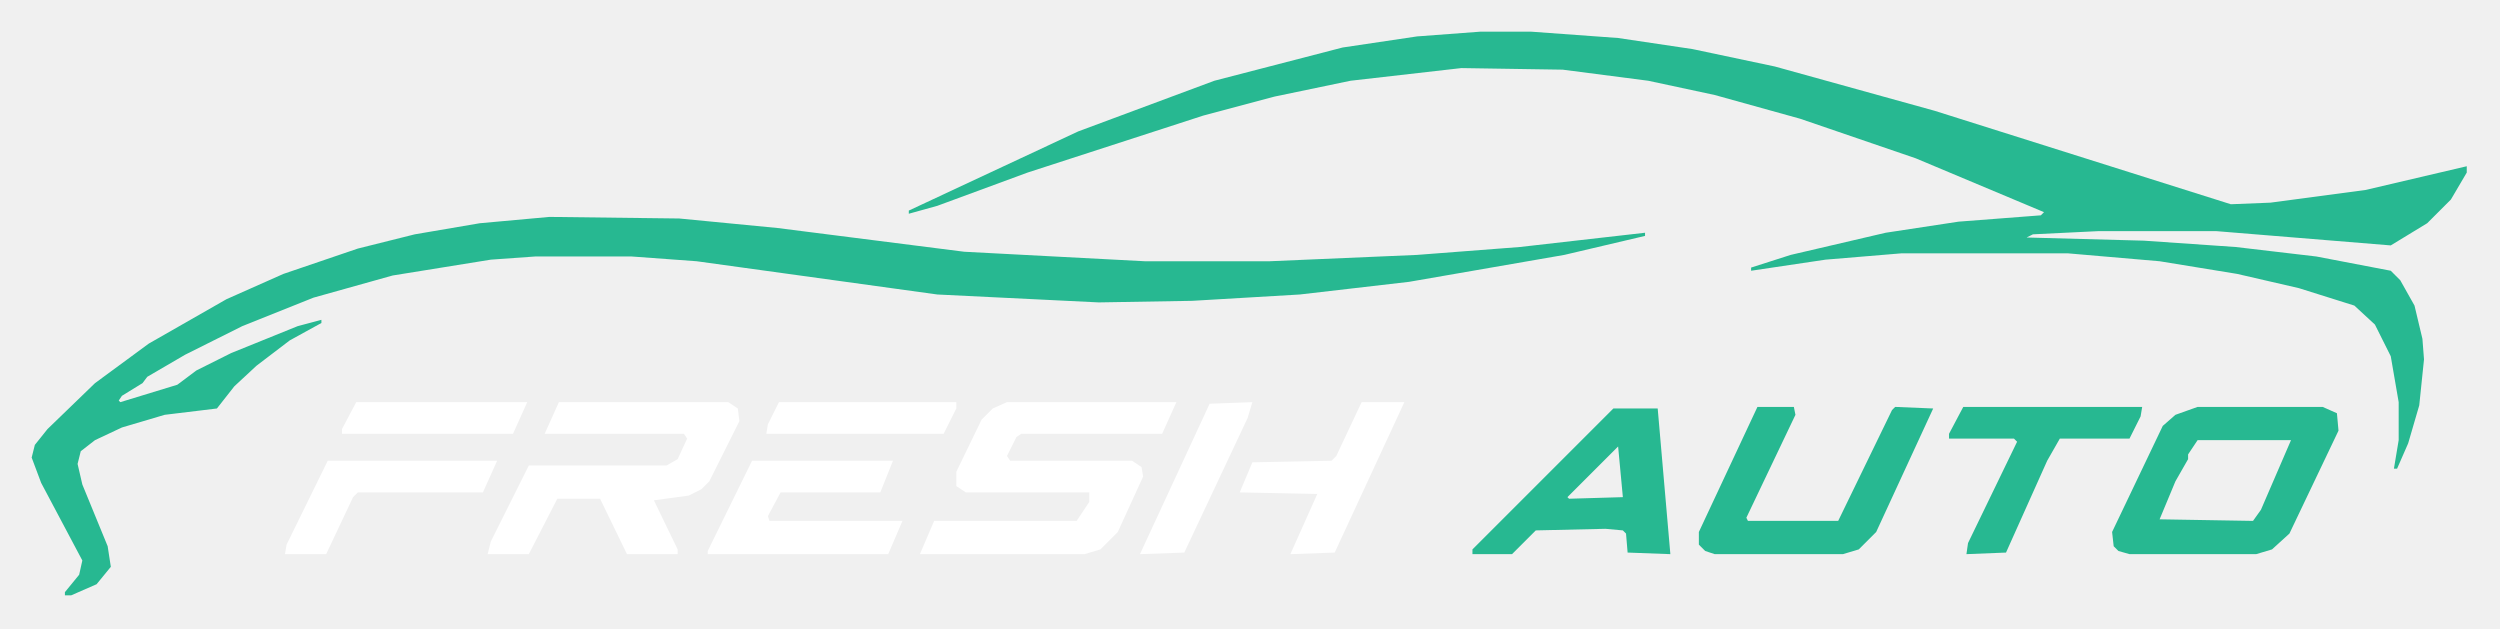
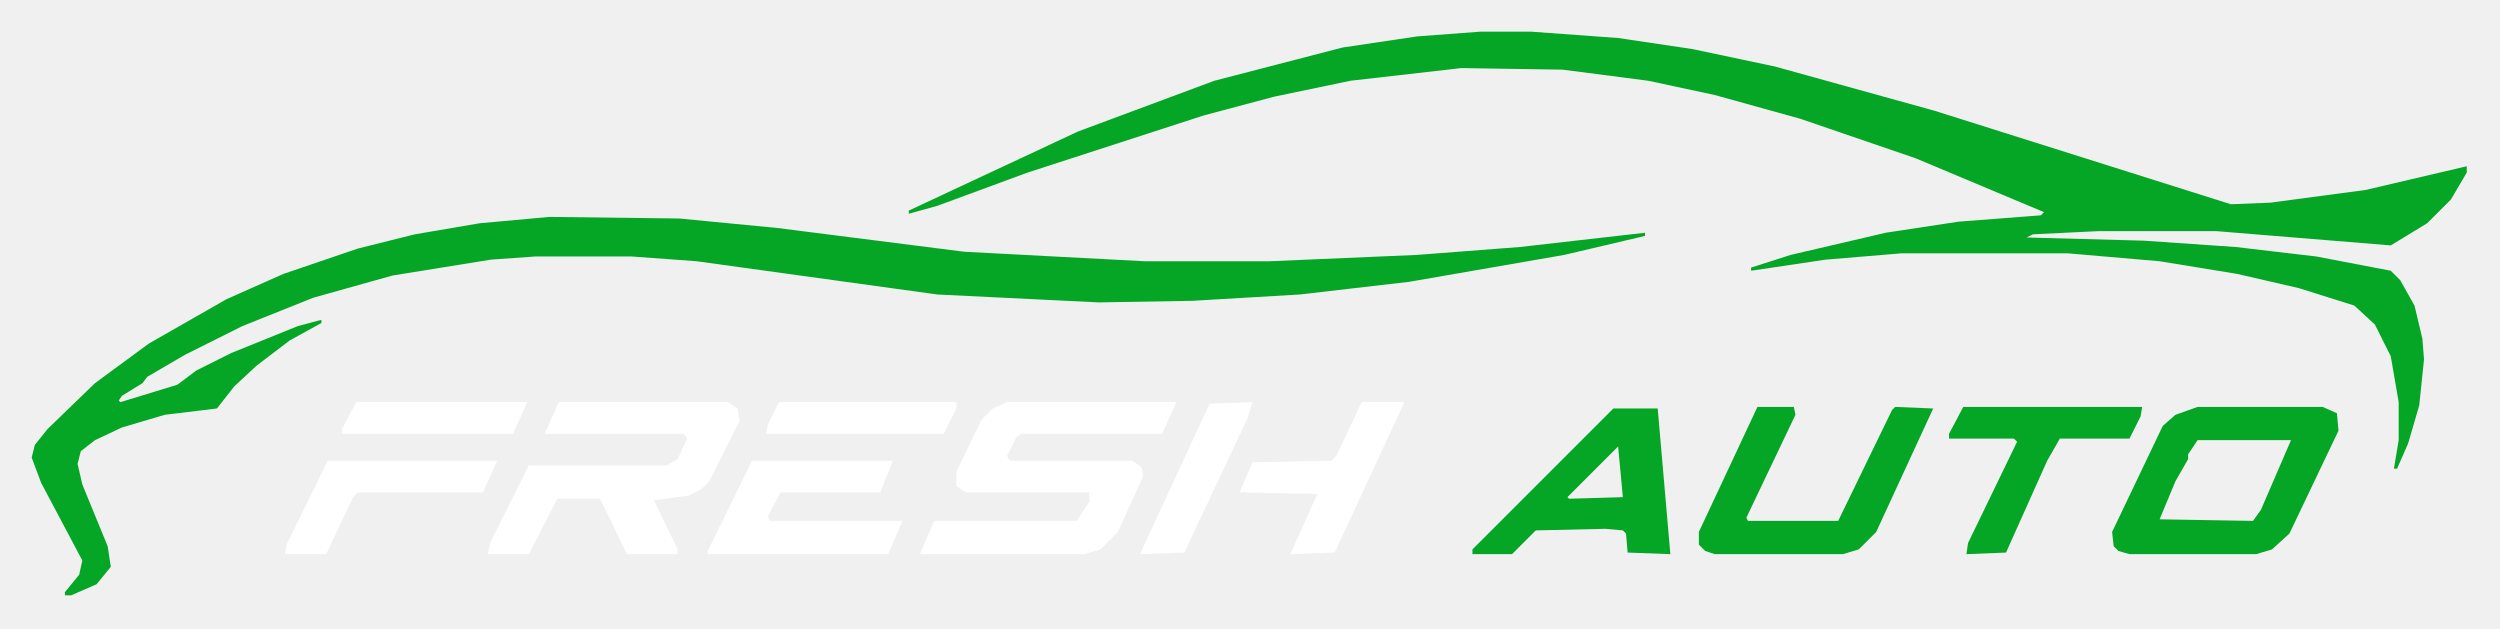
<svg xmlns="http://www.w3.org/2000/svg" width="1579" height="397" viewBox="0 0 1579 397" fill="none">
-   <path fill-rule="evenodd" clip-rule="evenodd" d="M1476 261L1467 257H1388L1374 262L1366 269L1334 336L1335 345L1338 348L1345 350H1425L1435 347L1446 337L1477 272L1476 261ZM1388 278H1447L1428 322L1423 329L1364 328L1374 304L1382 290V287L1388 278ZM1242 350L1267 349L1293 291L1301 277H1345L1352 263L1353 257H1240L1231 274V277H1272L1274 279L1243 343L1242 350ZM1073 344L1077 348L1083 350H1164L1174 347L1185 336L1221 258L1197 257L1195 259L1161 329H1104L1103 327L1134 262L1133 257H1110L1073 336V344ZM1047 258H1019L930 347V350H955L970 335L1014 334L1025 335L1027 337L1028 349L1055 350L1047 258ZM1022 282L1025 314L991 315L990 314L1022 282ZM20 289L26 305L52 354L50 363L41 374V376H45L61 369L70 358L68 345L52 306L49 293L51 285L60 278L77 270L104 262L137 258L148 244L162 231L183 215L203 204V202L188 206L146 223L124 234L112 243L76 254L75 253L77 250L90 242L93 238L117 224L153 206L198 188L248 174L310 164L338 162H399L440 165L592 186L694 191L753 190L821 186L890 178L988 161L1039 149V147L960 156L895 161L802 165H723L609 159L491 144L429 138L347 137L303 141L262 148L226 157L179 173L143 189L94 217L60 242L30 271L22 281L20 289ZM574 133V135L592 130L649 109L760 73L805 61L853 51L923 43L987 44L1041 51L1083 60L1137 75L1210 100L1291 134L1289 136L1237 140L1191 147L1131 161L1106 169V171L1153 164L1201 160H1306L1364 165L1413 173L1452 182L1487 193L1500 205L1510 225L1515 254V278L1512 296H1514L1521 280L1528 256L1531 227L1530 214L1525 193L1516 177L1510 171L1463 162L1412 156L1354 152L1280 150L1284 148L1325 146H1400L1510 155L1533 141L1548 126L1558 109V105L1494 120L1434 128L1409 129L1222 70L1121 42L1069 31L1022 24L967 20H935L895 23L848 30L767 51L681 83L574 133Z" fill="#27B891" />
+   <path fill-rule="evenodd" clip-rule="evenodd" d="M1476 261L1467 257H1388L1374 262L1366 269L1334 336L1335 345L1338 348L1345 350H1425L1435 347L1446 337L1477 272L1476 261ZM1388 278H1447L1428 322L1423 329L1364 328L1374 304L1382 290V287L1388 278ZM1242 350L1267 349L1293 291L1301 277H1345L1352 263L1353 257H1240L1231 274V277H1272L1274 279L1243 343L1242 350ZM1073 344L1077 348L1083 350H1164L1174 347L1185 336L1221 258L1197 257L1195 259L1161 329H1104L1103 327L1134 262L1133 257H1110L1073 336V344ZM1047 258H1019L930 347V350H955L970 335L1014 334L1025 335L1027 337L1028 349L1055 350L1047 258ZM1022 282L1025 314L991 315L990 314L1022 282ZM20 289L26 305L52 354L50 363L41 374V376H45L61 369L70 358L68 345L52 306L49 293L51 285L60 278L77 270L104 262L137 258L148 244L162 231L183 215L203 204V202L188 206L146 223L124 234L112 243L76 254L75 253L77 250L90 242L93 238L117 224L153 206L198 188L248 174L310 164L338 162H399L440 165L592 186L694 191L753 190L821 186L890 178L988 161L1039 149V147L960 156L895 161L802 165H723L609 159L491 144L429 138L347 137L303 141L262 148L226 157L179 173L143 189L94 217L60 242L30 271L22 281L20 289ZM574 133V135L592 130L649 109L760 73L805 61L853 51L923 43L987 44L1041 51L1083 60L1137 75L1210 100L1291 134L1289 136L1237 140L1191 147L1131 161L1106 169V171L1153 164L1201 160H1306L1364 165L1413 173L1452 182L1487 193L1500 205L1510 225L1515 254V278L1512 296H1514L1521 280L1528 256L1531 227L1530 214L1525 193L1516 177L1510 171L1463 162L1412 156L1354 152L1280 150L1284 148L1325 146H1400L1510 155L1533 141L1548 126L1558 109V105L1494 120L1434 128L1409 129L1222 70L1121 42L1069 31L1022 24L967 20H935L895 23L848 30L767 51L681 83L574 133Z" fill="#05A526" />
  <path fill-rule="evenodd" clip-rule="evenodd" d="M447 348V350H561L570 329H486L485 326L493 311H556L564 291H475L447 348ZM180 350H206L223 314L226 311H305L314 291H207L181 344L180 350ZM887 254H860L844 288L841 291L791 292L783 311L832 312L815 350L843 349L887 254ZM791 254L764 255L720 350L748 349L788 264L791 254ZM743 254H636L627 258L620 265L604 298V307L610 311H688V317L680 329H590L581 350H685L695 347L706 336L722 301L721 295L715 291H638L636 288L642 276L645 274H734L743 254ZM484 274H596L604 258V254H492L485 268L484 274ZM353 254L344 274H432L434 277L428 290L421 294H334L310 342L308 350H334L352 315H379L396 350H428V347L413 316L435 313L443 309L448 304L467 266L466 258L460 254H353ZM216 274H324L333 254H225L216 271V274Z" fill="white" />
</svg>
